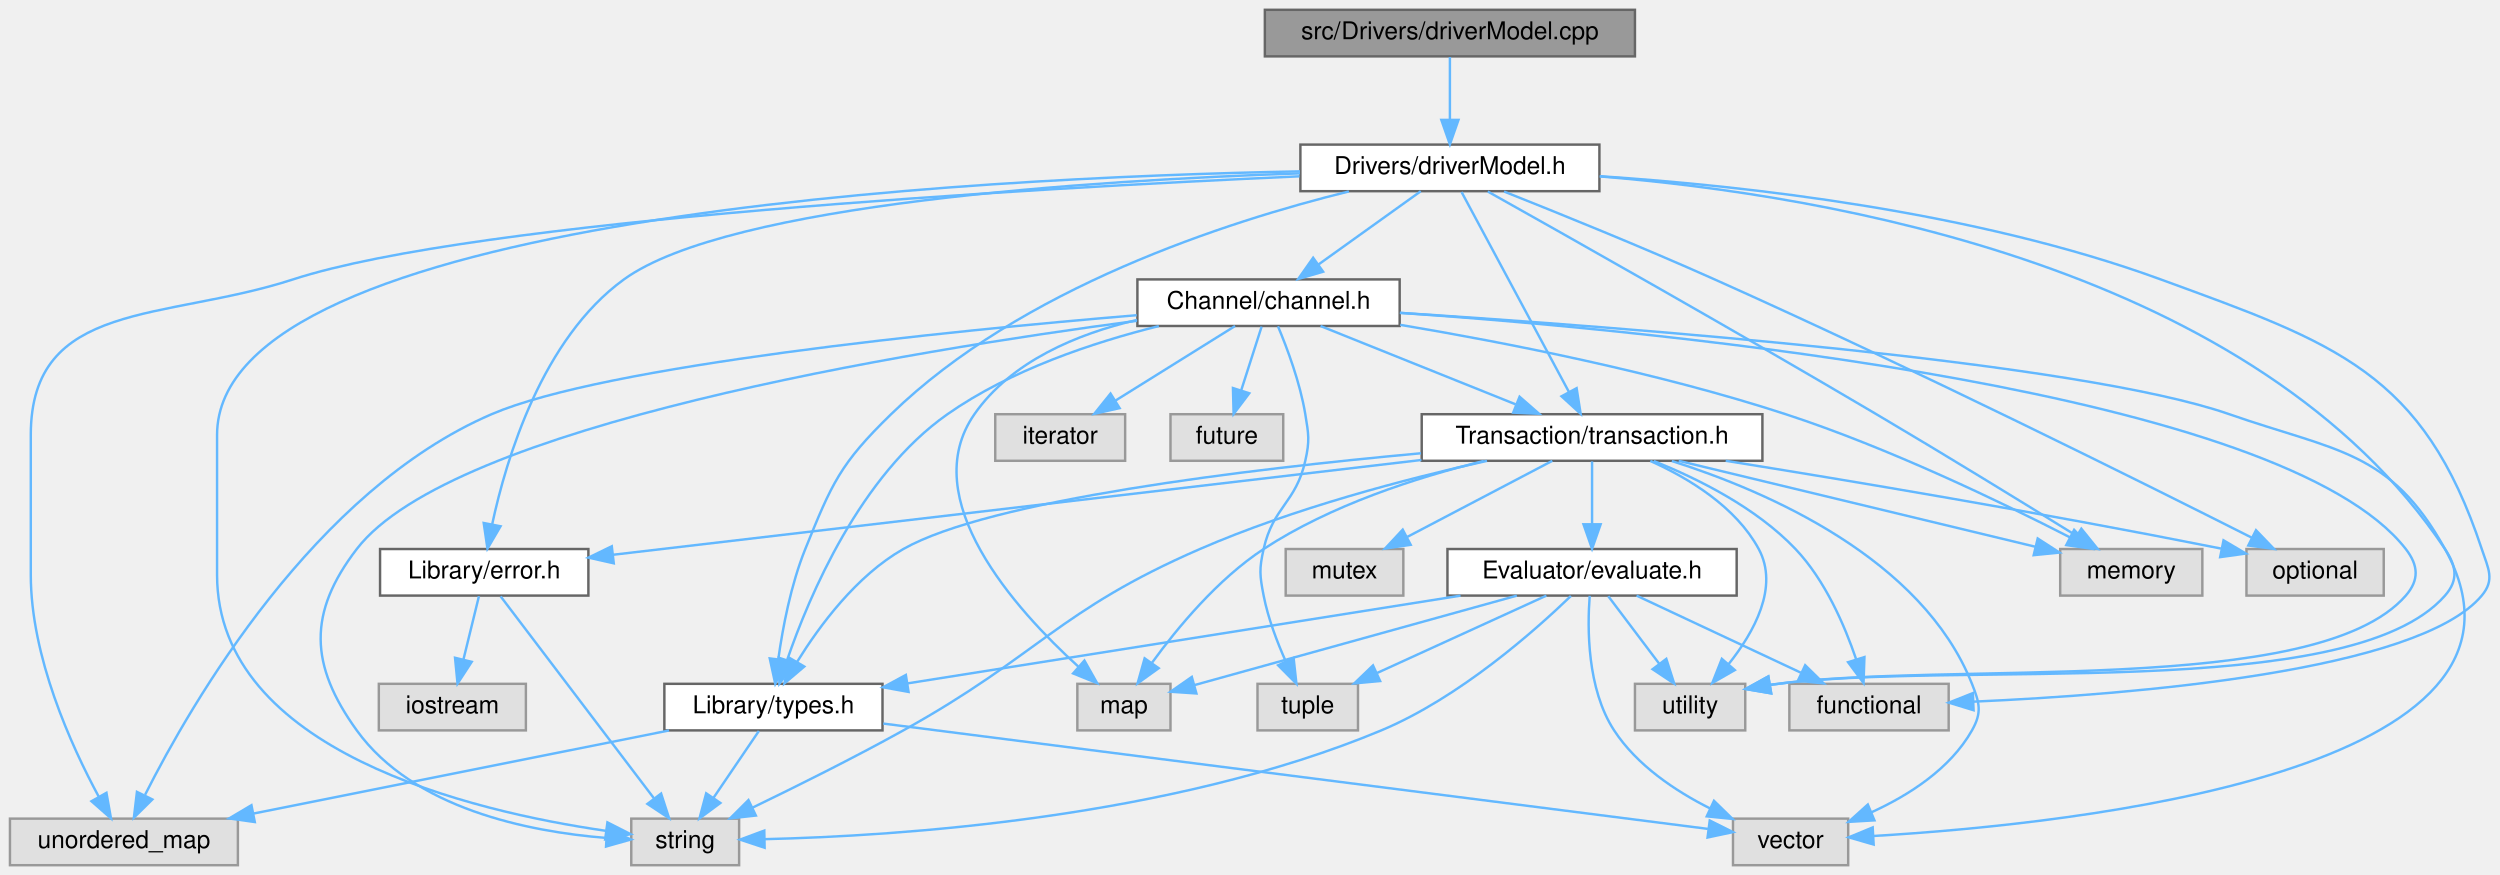
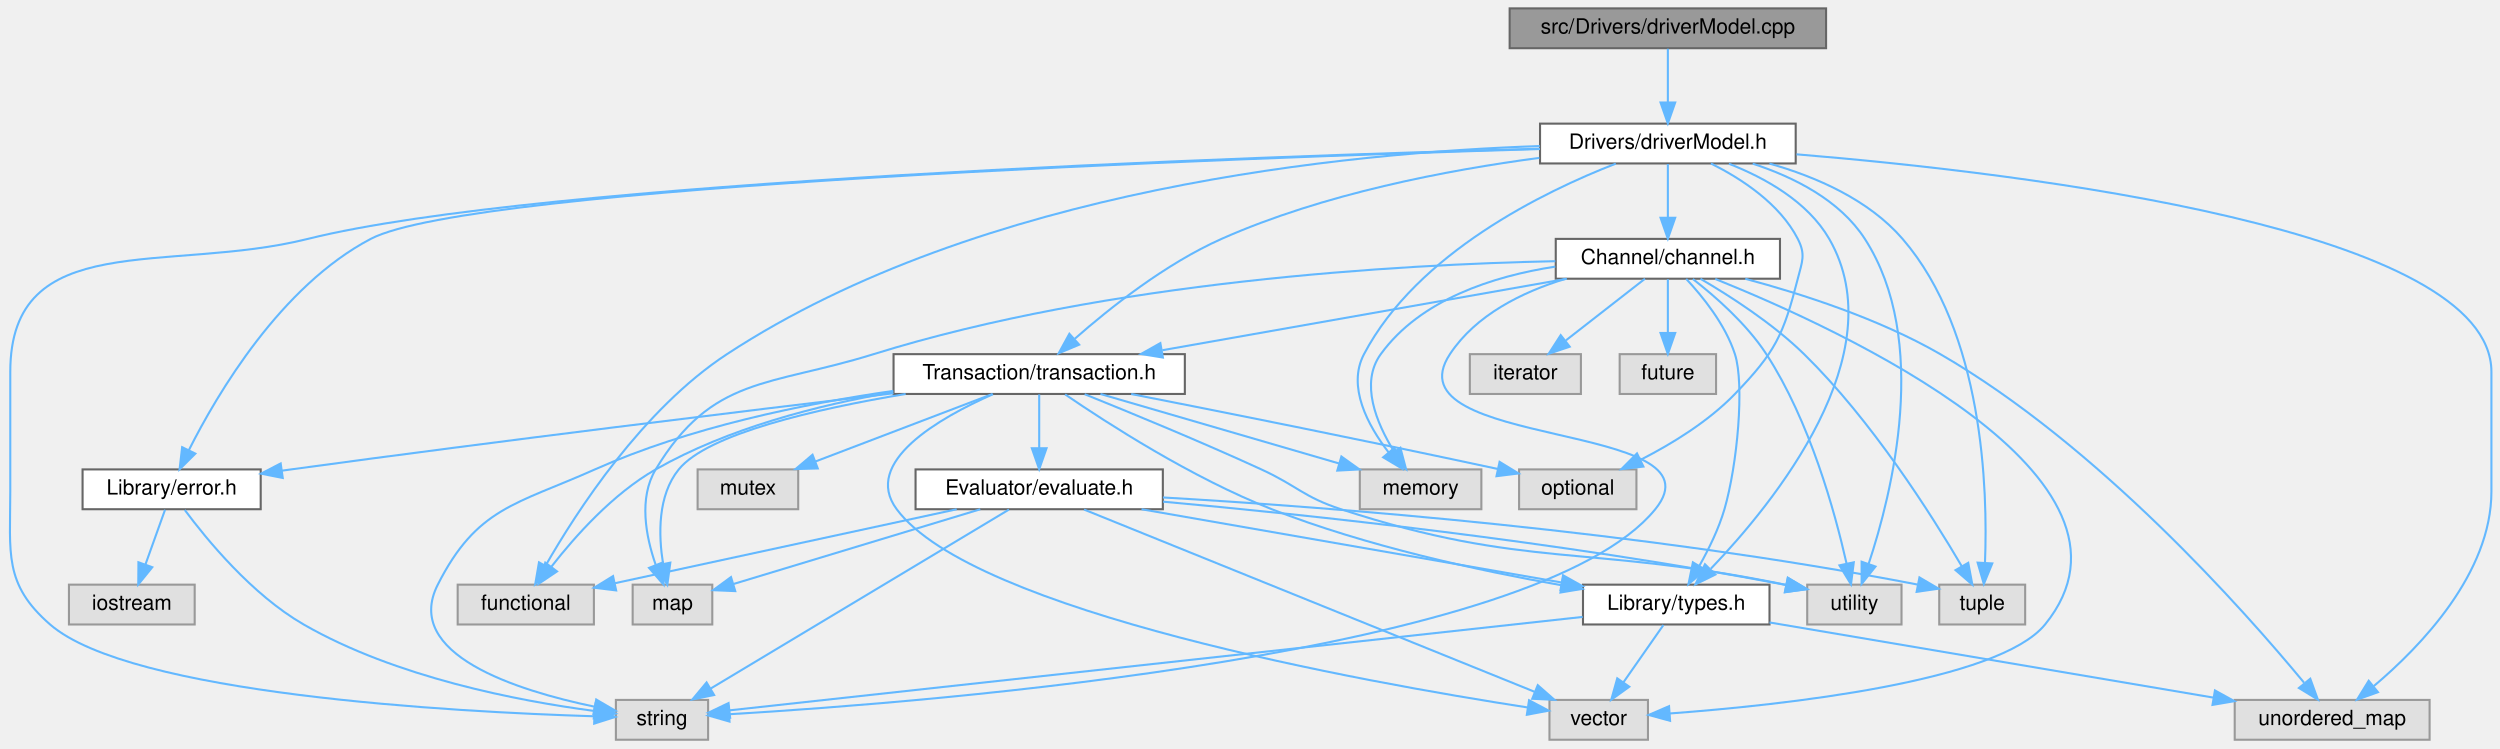
- <svg xmlns="http://www.w3.org/2000/svg" xmlns:xlink="http://www.w3.org/1999/xlink" width="1020pt" height="357pt" viewBox="0.00 0.00 1019.88 357.00">
+ <svg xmlns="http://www.w3.org/2000/svg" xmlns:xlink="http://www.w3.org/1999/xlink" width="1193pt" height="357pt" viewBox="0.00 0.00 1192.81 357.00">
  <g id="graph0" class="graph" transform="scale(1 1) rotate(0) translate(4 353)">
    <g id="Node000001" class="node">
      <g id="a_Node000001">
        <a xlink:title=" ">
-           <polygon fill="#999999" stroke="#666666" points="663,-349 512,-349 512,-330 663,-330 663,-349" />
-           <text text-anchor="middle" x="587.5" y="-337" font-family="Helvetica,sans-Serif" font-size="10.00">src/Drivers/driverModel.cpp</text>
+           <polygon fill="#999999" stroke="#666666" points="867.31,-349 716.31,-349 716.31,-330 867.31,-330 867.31,-349" />
+           <text text-anchor="middle" x="791.81" y="-337" font-family="Helvetica,sans-Serif" font-size="10.00">src/Drivers/driverModel.cpp</text>
        </a>
      </g>
    </g>
    <g id="Node000002" class="node">
      <g id="a_Node000002">
        <a xlink:href="driverModel_8h.html" target="_top" xlink:title=" ">
-           <polygon fill="white" stroke="#666666" points="648.5,-294 526.5,-294 526.5,-275 648.5,-275 648.5,-294" />
-           <text text-anchor="middle" x="587.5" y="-282" font-family="Helvetica,sans-Serif" font-size="10.00">Drivers/driverModel.h</text>
+           <polygon fill="white" stroke="#666666" points="852.81,-294 730.81,-294 730.81,-275 852.81,-275 852.81,-294" />
+           <text text-anchor="middle" x="791.81" y="-282" font-family="Helvetica,sans-Serif" font-size="10.00">Drivers/driverModel.h</text>
        </a>
      </g>
    </g>
    <g id="edge1_Node000001_Node000002" class="edge">
      <g id="a_edge1_Node000001_Node000002">
        <a xlink:title=" ">
-           <path fill="none" stroke="#63b8ff" d="M587.5,-329.75C587.5,-322.8 587.5,-312.85 587.5,-304.13" />
-           <polygon fill="#63b8ff" stroke="#63b8ff" points="591,-304.09 587.5,-294.09 584,-304.09 591,-304.09" />
+           <path fill="none" stroke="#63b8ff" d="M791.81,-329.75C791.81,-322.8 791.81,-312.85 791.81,-304.13" />
+           <polygon fill="#63b8ff" stroke="#63b8ff" points="795.31,-304.09 791.81,-294.09 788.31,-304.09 795.31,-304.09" />
        </a>
      </g>
    </g>
    <g id="Node000003" class="node">
      <g id="a_Node000003">
        <a xlink:title=" ">
-           <polygon fill="#e0e0e0" stroke="#999999" points="894.5,-129 836.5,-129 836.5,-110 894.5,-110 894.5,-129" />
-           <text text-anchor="middle" x="865.5" y="-117" font-family="Helvetica,sans-Serif" font-size="10.00">memory</text>
+           <polygon fill="#e0e0e0" stroke="#999999" points="702.81,-129 644.81,-129 644.81,-110 702.81,-110 702.81,-129" />
+           <text text-anchor="middle" x="673.81" y="-117" font-family="Helvetica,sans-Serif" font-size="10.00">memory</text>
        </a>
      </g>
    </g>
    <g id="edge2_Node000002_Node000003" class="edge">
      <g id="a_edge2_Node000002_Node000003">
        <a xlink:title=" ">
-           <path fill="none" stroke="#63b8ff" d="M602.95,-274.86C633.42,-257.78 703.38,-218.35 761.5,-184 789.9,-167.22 822.28,-147.32 843.27,-134.33" />
-           <polygon fill="#63b8ff" stroke="#63b8ff" points="845.13,-137.29 851.78,-129.05 841.44,-131.35 845.13,-137.29" />
+           <path fill="none" stroke="#63b8ff" d="M766.97,-274.92C732.68,-261.57 672.2,-232.22 646.81,-184 638.66,-168.52 648.59,-150.04 658.63,-137.02" />
+           <polygon fill="#63b8ff" stroke="#63b8ff" points="661.32,-139.26 665.05,-129.34 655.95,-134.77 661.32,-139.26" />
        </a>
      </g>
    </g>
    <g id="Node000004" class="node">
      <g id="a_Node000004">
        <a xlink:title=" ">
-           <polygon fill="#e0e0e0" stroke="#999999" points="968.5,-129 912.5,-129 912.5,-110 968.5,-110 968.5,-129" />
-           <text text-anchor="middle" x="940.5" y="-117" font-family="Helvetica,sans-Serif" font-size="10.00">optional</text>
+           <polygon fill="#e0e0e0" stroke="#999999" points="776.81,-129 720.81,-129 720.81,-110 776.81,-110 776.81,-129" />
+           <text text-anchor="middle" x="748.81" y="-117" font-family="Helvetica,sans-Serif" font-size="10.00">optional</text>
        </a>
      </g>
    </g>
    <g id="edge3_Node000002_Node000004" class="edge">
      <g id="a_edge3_Node000002_Node000004">
        <a xlink:title=" ">
-           <path fill="none" stroke="#63b8ff" d="M609.59,-274.85C631.53,-266.14 666.07,-252.17 695.5,-239 776.46,-202.78 870.43,-155.96 914.79,-133.56" />
-           <polygon fill="#63b8ff" stroke="#63b8ff" points="916.39,-136.68 923.73,-129.04 913.23,-130.43 916.39,-136.68" />
+           <path fill="none" stroke="#63b8ff" d="M812.33,-275C826.83,-267.77 845.16,-255.86 853.81,-239 857.66,-231.49 855.89,-228.18 853.81,-220 846.93,-193.02 843.14,-185.04 823.81,-165 811.13,-151.86 793.76,-141.22 778.92,-133.65" />
+           <polygon fill="#63b8ff" stroke="#63b8ff" points="780.14,-130.35 769.62,-129.12 777.08,-136.64 780.14,-130.35" />
        </a>
      </g>
    </g>
    <g id="Node000005" class="node">
      <g id="a_Node000005">
        <a xlink:title=" ">
-           <polygon fill="#e0e0e0" stroke="#999999" points="297.5,-19 253.5,-19 253.5,0 297.5,0 297.5,-19" />
-           <text text-anchor="middle" x="275.5" y="-7" font-family="Helvetica,sans-Serif" font-size="10.00">string</text>
+           <polygon fill="#e0e0e0" stroke="#999999" points="333.81,-19 289.81,-19 289.81,0 333.81,0 333.81,-19" />
+           <text text-anchor="middle" x="311.81" y="-7" font-family="Helvetica,sans-Serif" font-size="10.00">string</text>
        </a>
      </g>
    </g>
    <g id="edge4_Node000002_Node000005" class="edge">
      <g id="a_edge4_Node000002_Node000005">
        <a xlink:title=" ">
-           <path fill="none" stroke="#63b8ff" d="M526.33,-283.09C392.27,-280.53 84.5,-264.93 84.5,-175.5 84.5,-175.5 84.5,-175.5 84.5,-118.5 84.5,-46.54 188.5,-21.97 243.02,-14.04" />
-           <polygon fill="#63b8ff" stroke="#63b8ff" points="243.77,-17.47 253.22,-12.66 242.84,-10.53 243.77,-17.47" />
+           <path fill="none" stroke="#63b8ff" d="M730.58,-282.04C591.06,-278.27 253.07,-266.51 142.81,-239 75.73,-222.27 0.81,-244.63 0.81,-175.5 0.81,-175.5 0.81,-175.5 0.81,-118.5 0.81,-89.04 -2.42,-74.33 19.81,-55 58.1,-21.71 211.71,-13.29 279.44,-11.19" />
+           <polygon fill="#63b8ff" stroke="#63b8ff" points="279.65,-14.69 289.55,-10.9 279.45,-7.69 279.65,-14.69" />
        </a>
      </g>
    </g>
    <g id="Node000006" class="node">
      <g id="a_Node000006">
        <a xlink:title=" ">
-           <polygon fill="#e0e0e0" stroke="#999999" points="93,-19 0,-19 0,0 93,0 93,-19" />
-           <text text-anchor="middle" x="46.5" y="-7" font-family="Helvetica,sans-Serif" font-size="10.00">unordered_map</text>
+           <polygon fill="#e0e0e0" stroke="#999999" points="962.31,-74 921.31,-74 921.31,-55 962.31,-55 962.31,-74" />
+           <text text-anchor="middle" x="941.81" y="-62" font-family="Helvetica,sans-Serif" font-size="10.00">tuple</text>
        </a>
      </g>
    </g>
    <g id="edge5_Node000002_Node000006" class="edge">
      <g id="a_edge5_Node000002_Node000006">
        <a xlink:title=" ">
-           <path fill="none" stroke="#63b8ff" d="M526.12,-281.06C416.2,-276.13 190.24,-263.34 115.5,-239 62.92,-221.88 8.5,-230.8 8.5,-175.5 8.5,-175.5 8.5,-175.5 8.5,-118.5 8.5,-85.02 24.95,-48.84 36.2,-28.01" />
-           <polygon fill="#63b8ff" stroke="#63b8ff" points="39.37,-29.53 41.22,-19.1 33.26,-26.1 39.37,-29.53" />
+           <path fill="none" stroke="#63b8ff" d="M840.29,-274.94C862.61,-268.6 887.67,-257.69 903.81,-239 942.38,-194.34 944.52,-119.5 943.14,-84.55" />
+           <polygon fill="#63b8ff" stroke="#63b8ff" points="946.62,-84.13 942.59,-74.33 939.63,-84.51 946.62,-84.13" />
        </a>
      </g>
    </g>
    <g id="Node000007" class="node">
      <g id="a_Node000007">
        <a xlink:title=" ">
-           <polygon fill="#e0e0e0" stroke="#999999" points="708,-74 663,-74 663,-55 708,-55 708,-74" />
-           <text text-anchor="middle" x="685.5" y="-62" font-family="Helvetica,sans-Serif" font-size="10.00">utility</text>
+           <polygon fill="#e0e0e0" stroke="#999999" points="1155.31,-19 1062.31,-19 1062.31,0 1155.31,0 1155.31,-19" />
+           <text text-anchor="middle" x="1108.81" y="-7" font-family="Helvetica,sans-Serif" font-size="10.00">unordered_map</text>
        </a>
      </g>
    </g>
    <g id="edge6_Node000002_Node000007" class="edge">
      <g id="a_edge6_Node000002_Node000007">
        <a xlink:title=" ">
-           <path fill="none" stroke="#63b8ff" d="M648.64,-281.01C741.85,-273.49 916.76,-243.94 993.5,-129 998.19,-121.98 999.07,-116.35 993.5,-110 954.52,-65.61 793.59,-84.09 718.19,-73.59" />
-           <polygon fill="#63b8ff" stroke="#63b8ff" points="718.58,-70.1 708.14,-71.9 717.43,-77.01 718.58,-70.1" />
+           <path fill="none" stroke="#63b8ff" d="M853.21,-279.36C963.75,-270.21 1184.81,-243.43 1184.81,-175.5 1184.81,-175.5 1184.81,-175.5 1184.81,-118.5 1184.81,-79.47 1151.19,-44.58 1128.68,-25.6" />
+           <polygon fill="#63b8ff" stroke="#63b8ff" points="1130.66,-22.7 1120.68,-19.12 1126.25,-28.14 1130.66,-22.7" />
        </a>
      </g>
    </g>
    <g id="Node000008" class="node">
      <g id="a_Node000008">
        <a xlink:title=" ">
-           <polygon fill="#e0e0e0" stroke="#999999" points="791,-74 726,-74 726,-55 791,-55 791,-74" />
-           <text text-anchor="middle" x="758.5" y="-62" font-family="Helvetica,sans-Serif" font-size="10.00">functional</text>
+           <polygon fill="#e0e0e0" stroke="#999999" points="903.31,-74 858.31,-74 858.31,-55 903.31,-55 903.31,-74" />
+           <text text-anchor="middle" x="880.81" y="-62" font-family="Helvetica,sans-Serif" font-size="10.00">utility</text>
        </a>
      </g>
    </g>
    <g id="edge7_Node000002_Node000008" class="edge">
      <g id="a_edge7_Node000002_Node000008">
        <a xlink:title=" ">
-           <path fill="none" stroke="#63b8ff" d="M648.66,-281.11C708.57,-277.17 801.67,-266.71 877.5,-239 948.91,-212.9 984.56,-201.16 1008.5,-129 1011.16,-120.99 1013.92,-116.47 1008.5,-110 982.55,-79.03 865.6,-69.59 801.26,-66.73" />
-           <polygon fill="#63b8ff" stroke="#63b8ff" points="801.16,-63.23 791.03,-66.32 800.88,-70.22 801.16,-63.23" />
+           <path fill="none" stroke="#63b8ff" d="M832.29,-274.9C851.95,-268.48 873.86,-257.5 885.81,-239 917.08,-190.57 898.82,-117.64 887.6,-83.87" />
+           <polygon fill="#63b8ff" stroke="#63b8ff" points="890.88,-82.64 884.27,-74.36 884.27,-84.95 890.88,-82.64" />
        </a>
      </g>
    </g>
    <g id="Node000009" class="node">
      <g id="a_Node000009">
-         <a xlink:href="channel_8h.html" target="_top" xlink:title=" ">
-           <polygon fill="white" stroke="#666666" points="567,-239 460,-239 460,-220 567,-220 567,-239" />
-           <text text-anchor="middle" x="513.5" y="-227" font-family="Helvetica,sans-Serif" font-size="10.00">Channel/channel.h</text>
+         <a xlink:title=" ">
+           <polygon fill="#e0e0e0" stroke="#999999" points="279.31,-74 214.31,-74 214.31,-55 279.31,-55 279.31,-74" />
+           <text text-anchor="middle" x="246.81" y="-62" font-family="Helvetica,sans-Serif" font-size="10.00">functional</text>
        </a>
      </g>
    </g>
    <g id="edge8_Node000002_Node000009" class="edge">
      <g id="a_edge8_Node000002_Node000009">
        <a xlink:title=" ">
-           <path fill="none" stroke="#63b8ff" d="M575.61,-274.98C564.35,-266.92 547.21,-254.65 533.79,-245.03" />
-           <polygon fill="#63b8ff" stroke="#63b8ff" points="535.77,-242.15 525.61,-239.17 531.7,-247.84 535.77,-242.15" />
+           <path fill="none" stroke="#63b8ff" d="M730.66,-283.3C639.06,-280.22 464.04,-263.39 342.81,-184 302.54,-157.63 271.06,-108.96 256.18,-82.96" />
+           <polygon fill="#63b8ff" stroke="#63b8ff" points="259.23,-81.24 251.31,-74.19 253.11,-84.64 259.23,-81.24" />
+         </a>
+       </g>
+     </g>
+     <g id="Node000010" class="node">
+       <g id="a_Node000010">
+         <a xlink:href="channel_8h.html" target="_top" xlink:title=" ">
+           <polygon fill="white" stroke="#666666" points="845.31,-239 738.31,-239 738.31,-220 845.31,-220 845.31,-239" />
+           <text text-anchor="middle" x="791.81" y="-227" font-family="Helvetica,sans-Serif" font-size="10.00">Channel/channel.h</text>
+         </a>
+       </g>
+     </g>
+     <g id="edge9_Node000002_Node000010" class="edge">
+       <g id="a_edge9_Node000002_Node000010">
+         <a xlink:title=" ">
+           <path fill="none" stroke="#63b8ff" d="M791.81,-274.75C791.81,-267.8 791.81,-257.85 791.81,-249.13" />
+           <polygon fill="#63b8ff" stroke="#63b8ff" points="795.31,-249.09 791.81,-239.09 788.31,-249.09 795.31,-249.09" />
        </a>
      </g>
    </g>
    <g id="Node000015" class="node">
      <g id="a_Node000015">
        <a xlink:href="types_8h.html" target="_top" xlink:title=" ">
-           <polygon fill="white" stroke="#666666" points="356,-74 267,-74 267,-55 356,-55 356,-74" />
-           <text text-anchor="middle" x="311.5" y="-62" font-family="Helvetica,sans-Serif" font-size="10.00">Library/types.h</text>
-         </a>
-       </g>
-     </g>
-     <g id="edge44_Node000002_Node000015" class="edge">
-       <g id="a_edge44_Node000002_Node000015">
-         <a xlink:title=" ">
-           <path fill="none" stroke="#63b8ff" d="M546.3,-274.9C496.39,-262.59 412.45,-235.49 359.5,-184 338.73,-163.8 335.36,-155.86 324.5,-129 318.63,-114.48 315.3,-96.97 313.48,-84.02" />
-           <polygon fill="#63b8ff" stroke="#63b8ff" points="316.94,-83.5 312.25,-74 310,-84.35 316.94,-83.5" />
+           <polygon fill="white" stroke="#666666" points="840.31,-74 751.31,-74 751.31,-55 840.31,-55 840.31,-74" />
+           <text text-anchor="middle" x="795.81" y="-62" font-family="Helvetica,sans-Serif" font-size="10.00">Library/types.h</text>
+         </a>
+       </g>
+     </g>
+     <g id="edge45_Node000002_Node000015" class="edge">
+       <g id="a_edge45_Node000002_Node000015">
+         <a xlink:title=" ">
+           <path fill="none" stroke="#63b8ff" d="M820.94,-274.87C838.16,-268.1 858.54,-256.79 868.81,-239 900.44,-184.18 842.42,-112.99 812.3,-81.59" />
+           <polygon fill="#63b8ff" stroke="#63b8ff" points="814.49,-78.83 804.98,-74.16 809.51,-83.74 814.49,-78.83" />
        </a>
      </g>
    </g>
    <g id="Node000016" class="node">
      <g id="a_Node000016">
        <a xlink:href="transaction_8h_source.html" target="_top" xlink:title=" ">
-           <polygon fill="white" stroke="#666666" points="715,-184 576,-184 576,-165 715,-165 715,-184" />
-           <text text-anchor="middle" x="645.5" y="-172" font-family="Helvetica,sans-Serif" font-size="10.00">Transaction/transaction.h</text>
-         </a>
-       </g>
-     </g>
-     <g id="edge43_Node000002_Node000016" class="edge">
-       <g id="a_edge43_Node000002_Node000016">
-         <a xlink:title=" ">
-           <path fill="none" stroke="#63b8ff" d="M592.25,-274.66C601.81,-256.85 623.55,-216.37 636.1,-193.01" />
-           <polygon fill="#63b8ff" stroke="#63b8ff" points="639.2,-194.62 640.85,-184.16 633.04,-191.31 639.2,-194.62" />
+           <polygon fill="white" stroke="#666666" points="561.31,-184 422.31,-184 422.31,-165 561.31,-165 561.31,-184" />
+           <text text-anchor="middle" x="491.81" y="-172" font-family="Helvetica,sans-Serif" font-size="10.00">Transaction/transaction.h</text>
+         </a>
+       </g>
+     </g>
+     <g id="edge44_Node000002_Node000016" class="edge">
+       <g id="a_edge44_Node000002_Node000016">
+         <a xlink:title=" ">
+           <path fill="none" stroke="#63b8ff" d="M730.48,-277.66C686.73,-271.86 627.31,-260.56 578.81,-239 552.03,-227.1 525.44,-205.98 508.84,-191.38" />
+           <polygon fill="#63b8ff" stroke="#63b8ff" points="510.89,-188.52 501.12,-184.43 506.21,-193.72 510.89,-188.52" />
        </a>
      </g>
    </g>
    <g id="Node000018" class="node">
      <g id="a_Node000018">
        <a xlink:href="error_8h.html" target="_top" xlink:title=" ">
-           <polygon fill="white" stroke="#666666" points="236,-129 151,-129 151,-110 236,-110 236,-129" />
-           <text text-anchor="middle" x="193.5" y="-117" font-family="Helvetica,sans-Serif" font-size="10.00">Library/error.h</text>
-         </a>
-       </g>
-     </g>
-     <g id="edge45_Node000002_Node000018" class="edge">
-       <g id="a_edge45_Node000002_Node000018">
-         <a xlink:title=" ">
-           <path fill="none" stroke="#63b8ff" d="M526.34,-282.27C441.41,-279.42 293.34,-270.03 250.5,-239 217.17,-214.86 202.52,-165.97 196.76,-139.15" />
-           <polygon fill="#63b8ff" stroke="#63b8ff" points="200.16,-138.28 194.82,-129.14 193.29,-139.62 200.16,-138.28" />
-         </a>
-       </g>
-     </g>
-     <g id="edge10_Node000009_Node000003" class="edge">
-       <g id="a_edge10_Node000009_Node000003">
-         <a xlink:title=" ">
-           <path fill="none" stroke="#63b8ff" d="M567.23,-220.46C610.38,-213.21 672.18,-201.08 724.5,-184 766.51,-170.29 812.78,-147.96 840.48,-133.76" />
-           <polygon fill="#63b8ff" stroke="#63b8ff" points="842.19,-136.82 849.46,-129.11 838.97,-130.6 842.19,-136.82" />
-         </a>
-       </g>
-     </g>
-     <g id="edge11_Node000009_Node000005" class="edge">
-       <g id="a_edge11_Node000009_Node000005">
-         <a xlink:title=" ">
-           <path fill="none" stroke="#63b8ff" d="M459.78,-222.12C366.35,-209.78 180.17,-179.38 141.5,-129 121.47,-102.91 122.25,-81.67 141.5,-55 164.57,-23.03 211.54,-13.67 243.27,-11.12" />
-           <polygon fill="#63b8ff" stroke="#63b8ff" points="243.63,-14.61 253.39,-10.5 243.2,-7.62 243.63,-14.61" />
-         </a>
-       </g>
-     </g>
-     <g id="edge13_Node000009_Node000006" class="edge">
-       <g id="a_edge13_Node000009_Node000006">
-         <a xlink:title=" ">
-           <path fill="none" stroke="#63b8ff" d="M459.71,-224.4C382.04,-217.89 242.7,-203.87 196.5,-184 124.28,-152.94 74.24,-66.59 55.12,-28.71" />
-           <polygon fill="#63b8ff" stroke="#63b8ff" points="58.1,-26.83 50.56,-19.39 51.81,-29.91 58.1,-26.83" />
-         </a>
-       </g>
-     </g>
-     <g id="edge15_Node000009_Node000007" class="edge">
-       <g id="a_edge15_Node000009_Node000007">
-         <a xlink:title=" ">
-           <path fill="none" stroke="#63b8ff" d="M567.29,-225.35C678.51,-217.58 927.57,-193.23 977.5,-129 982.68,-122.33 983.05,-116.37 977.5,-110 940.98,-68.08 789.83,-83.82 718.12,-73.59" />
-           <polygon fill="#63b8ff" stroke="#63b8ff" points="718.59,-70.12 708.15,-71.88 717.41,-77.02 718.59,-70.12" />
-         </a>
-       </g>
-     </g>
-     <g id="Node000010" class="node">
-       <g id="a_Node000010">
-         <a xlink:title=" ">
-           <polygon fill="#e0e0e0" stroke="#999999" points="455,-184 402,-184 402,-165 455,-165 455,-184" />
-           <text text-anchor="middle" x="428.5" y="-172" font-family="Helvetica,sans-Serif" font-size="10.00">iterator</text>
-         </a>
-       </g>
-     </g>
-     <g id="edge9_Node000009_Node000010" class="edge">
-       <g id="a_edge9_Node000009_Node000010">
-         <a xlink:title=" ">
-           <path fill="none" stroke="#63b8ff" d="M499.84,-219.98C486.66,-211.77 466.47,-199.18 450.93,-189.49" />
-           <polygon fill="#63b8ff" stroke="#63b8ff" points="452.74,-186.49 442.41,-184.17 449.04,-192.43 452.74,-186.49" />
+           <polygon fill="white" stroke="#666666" points="120.31,-129 35.31,-129 35.31,-110 120.31,-110 120.31,-129" />
+           <text text-anchor="middle" x="77.81" y="-117" font-family="Helvetica,sans-Serif" font-size="10.00">Library/error.h</text>
+         </a>
+       </g>
+     </g>
+     <g id="edge46_Node000002_Node000018" class="edge">
+       <g id="a_edge46_Node000002_Node000018">
+         <a xlink:title=" ">
+           <path fill="none" stroke="#63b8ff" d="M730.78,-281.88C584.31,-277.59 221.37,-264.49 172.81,-239 129.95,-216.5 99.71,-165.35 86.03,-138.2" />
+           <polygon fill="#63b8ff" stroke="#63b8ff" points="89.12,-136.54 81.61,-129.07 82.82,-139.6 89.12,-136.54" />
+         </a>
+       </g>
+     </g>
+     <g id="edge11_Node000010_Node000003" class="edge">
+       <g id="a_edge11_Node000010_Node000003">
+         <a xlink:title=" ">
+           <path fill="none" stroke="#63b8ff" d="M738.11,-225.78C708.41,-221.19 673.77,-210.1 654.81,-184 644.81,-170.23 652.7,-151.18 661.15,-137.55" />
+           <polygon fill="#63b8ff" stroke="#63b8ff" points="664.16,-139.34 666.88,-129.1 658.37,-135.41 664.16,-139.34" />
+         </a>
+       </g>
+     </g>
+     <g id="edge12_Node000010_Node000005" class="edge">
+       <g id="a_edge12_Node000010_Node000005">
+         <a xlink:title=" ">
+           <path fill="none" stroke="#63b8ff" d="M742.96,-219.95C722.3,-213.65 700.19,-202.77 687.81,-184 657.75,-138.44 820.21,-152.37 785.81,-110 729.62,-40.79 441.29,-17.97 343.95,-12.17" />
+           <polygon fill="#63b8ff" stroke="#63b8ff" points="344.02,-8.67 333.83,-11.59 343.62,-15.66 344.02,-8.67" />
+         </a>
+       </g>
+     </g>
+     <g id="edge13_Node000010_Node000006" class="edge">
+       <g id="a_edge13_Node000010_Node000006">
+         <a xlink:title=" ">
+           <path fill="none" stroke="#63b8ff" d="M807.37,-219.95C821.29,-211.84 841.75,-198.73 856.81,-184 889.1,-152.41 917.67,-107.29 932.02,-82.85" />
+           <polygon fill="#63b8ff" stroke="#63b8ff" points="935.15,-84.42 937.11,-74.01 929.08,-80.93 935.15,-84.42" />
+         </a>
+       </g>
+     </g>
+     <g id="edge14_Node000010_Node000007" class="edge">
+       <g id="a_edge14_Node000010_Node000007">
+         <a xlink:title=" ">
+           <path fill="none" stroke="#63b8ff" d="M828.74,-219.96C855.68,-212.78 892.47,-200.94 921.81,-184 997.14,-140.49 1066.97,-61.59 1095.39,-27.24" />
+           <polygon fill="#63b8ff" stroke="#63b8ff" points="1098.37,-29.11 1101.99,-19.15 1092.95,-24.68 1098.37,-29.11" />
+         </a>
+       </g>
+     </g>
+     <g id="edge16_Node000010_Node000008" class="edge">
+       <g id="a_edge16_Node000010_Node000008">
+         <a xlink:title=" ">
+           <path fill="none" stroke="#63b8ff" d="M803.75,-219.84C814.28,-211.66 829.37,-198.51 838.81,-184 859.56,-152.09 871.53,-108.67 877.05,-84.22" />
+           <polygon fill="#63b8ff" stroke="#63b8ff" points="880.53,-84.67 879.2,-74.16 873.69,-83.21 880.53,-84.67" />
        </a>
      </g>
    </g>
    <g id="Node000011" class="node">
      <g id="a_Node000011">
        <a xlink:title=" ">
-           <polygon fill="#e0e0e0" stroke="#999999" points="550,-74 509,-74 509,-55 550,-55 550,-74" />
-           <text text-anchor="middle" x="529.5" y="-62" font-family="Helvetica,sans-Serif" font-size="10.00">tuple</text>
-         </a>
-       </g>
-     </g>
-     <g id="edge12_Node000009_Node000011" class="edge">
-       <g id="a_edge12_Node000009_Node000011">
-         <a xlink:title=" ">
-           <path fill="none" stroke="#63b8ff" d="M517.36,-219.85C521.06,-211.04 526.39,-196.87 528.5,-184 529.87,-175.67 530.35,-173.24 528.5,-165 524.63,-147.73 515.37,-146.27 511.5,-129 509.65,-120.76 509.89,-118.29 511.5,-110 513.29,-100.8 516.98,-91.09 520.56,-83.1" />
-           <polygon fill="#63b8ff" stroke="#63b8ff" points="523.73,-84.59 524.88,-74.06 517.41,-81.57 523.73,-84.59" />
+           <polygon fill="#e0e0e0" stroke="#999999" points="750.31,-184 697.31,-184 697.31,-165 750.31,-165 750.31,-184" />
+           <text text-anchor="middle" x="723.81" y="-172" font-family="Helvetica,sans-Serif" font-size="10.00">iterator</text>
+         </a>
+       </g>
+     </g>
+     <g id="edge10_Node000010_Node000011" class="edge">
+       <g id="a_edge10_Node000010_Node000011">
+         <a xlink:title=" ">
+           <path fill="none" stroke="#63b8ff" d="M780.88,-219.98C770.73,-212.07 755.39,-200.11 743.16,-190.58" />
+           <polygon fill="#63b8ff" stroke="#63b8ff" points="744.97,-187.56 734.93,-184.17 740.67,-193.08 744.97,-187.56" />
        </a>
      </g>
    </g>
    <g id="Node000012" class="node">
      <g id="a_Node000012">
        <a xlink:title=" ">
-           <polygon fill="#e0e0e0" stroke="#999999" points="473.5,-74 435.5,-74 435.5,-55 473.5,-55 473.5,-74" />
-           <text text-anchor="middle" x="454.5" y="-62" font-family="Helvetica,sans-Serif" font-size="10.00">map</text>
-         </a>
-       </g>
-     </g>
-     <g id="edge14_Node000009_Node000012" class="edge">
-       <g id="a_edge14_Node000009_Node000012">
-         <a xlink:title=" ">
-           <path fill="none" stroke="#63b8ff" d="M459.85,-222.48C435.37,-216.75 408.54,-205.61 393.5,-184 369.53,-149.55 410.14,-104.43 435.86,-81.06" />
-           <polygon fill="#63b8ff" stroke="#63b8ff" points="438.38,-83.5 443.58,-74.27 433.76,-78.24 438.38,-83.5" />
+           <polygon fill="#e0e0e0" stroke="#999999" points="335.81,-74 297.81,-74 297.81,-55 335.81,-55 335.81,-74" />
+           <text text-anchor="middle" x="316.81" y="-62" font-family="Helvetica,sans-Serif" font-size="10.00">map</text>
+         </a>
+       </g>
+     </g>
+     <g id="edge15_Node000010_Node000012" class="edge">
+       <g id="a_edge15_Node000010_Node000012">
+         <a xlink:title=" ">
+           <path fill="none" stroke="#63b8ff" d="M738.11,-228.36C663.48,-226.8 524.93,-218.89 412.81,-184 362.88,-168.46 335.79,-173.79 308.81,-129 300.57,-115.33 304.1,-97.02 308.77,-83.57" />
+           <polygon fill="#63b8ff" stroke="#63b8ff" points="312.13,-84.59 312.57,-74.01 305.63,-82.01 312.13,-84.59" />
        </a>
      </g>
    </g>
    <g id="Node000013" class="node">
      <g id="a_Node000013">
        <a xlink:title=" ">
-           <polygon fill="#e0e0e0" stroke="#999999" points="750,-19 703,-19 703,0 750,0 750,-19" />
-           <text text-anchor="middle" x="726.5" y="-7" font-family="Helvetica,sans-Serif" font-size="10.00">vector</text>
-         </a>
-       </g>
-     </g>
-     <g id="edge16_Node000009_Node000013" class="edge">
-       <g id="a_edge16_Node000009_Node000013">
-         <a xlink:title=" ">
-           <path fill="none" stroke="#63b8ff" d="M567.07,-225.36C659.36,-219.46 844.31,-205.36 905.5,-184 949.05,-168.8 971.14,-169.34 993.5,-129 1043.84,-38.17 842.81,-16.83 760.34,-11.92" />
-           <polygon fill="#63b8ff" stroke="#63b8ff" points="760.39,-8.42 750.21,-11.37 760,-15.41 760.39,-8.42" />
+           <polygon fill="#e0e0e0" stroke="#999999" points="782.31,-19 735.31,-19 735.31,0 782.31,0 782.31,-19" />
+           <text text-anchor="middle" x="758.81" y="-7" font-family="Helvetica,sans-Serif" font-size="10.00">vector</text>
+         </a>
+       </g>
+     </g>
+     <g id="edge17_Node000010_Node000013" class="edge">
+       <g id="a_edge17_Node000010_Node000013">
+         <a xlink:title=" ">
+           <path fill="none" stroke="#63b8ff" d="M814.42,-219.88C874.33,-195.81 1028.74,-125.06 971.81,-55 949.64,-27.72 847.15,-16.59 792.82,-12.54" />
+           <polygon fill="#63b8ff" stroke="#63b8ff" points="792.86,-9.03 782.64,-11.82 792.37,-16.02 792.86,-9.03" />
        </a>
      </g>
    </g>
    <g id="Node000014" class="node">
      <g id="a_Node000014">
        <a xlink:title=" ">
-           <polygon fill="#e0e0e0" stroke="#999999" points="519.5,-184 473.5,-184 473.5,-165 519.5,-165 519.5,-184" />
-           <text text-anchor="middle" x="496.5" y="-172" font-family="Helvetica,sans-Serif" font-size="10.00">future</text>
-         </a>
-       </g>
-     </g>
-     <g id="edge17_Node000009_Node000014" class="edge">
-       <g id="a_edge17_Node000009_Node000014">
-         <a xlink:title=" ">
-           <path fill="none" stroke="#63b8ff" d="M510.69,-219.75C508.44,-212.72 505.2,-202.62 502.38,-193.84" />
-           <polygon fill="#63b8ff" stroke="#63b8ff" points="505.64,-192.54 499.25,-184.09 498.98,-194.68 505.64,-192.54" />
-         </a>
-       </g>
-     </g>
-     <g id="edge18_Node000009_Node000015" class="edge">
-       <g id="a_edge18_Node000009_Node000015">
-         <a xlink:title=" ">
-           <path fill="none" stroke="#63b8ff" d="M468.73,-219.96C441.96,-213.3 408.26,-202.07 382.5,-184 346.95,-159.06 326.17,-110.13 317.05,-83.61" />
-           <polygon fill="#63b8ff" stroke="#63b8ff" points="320.36,-82.47 313.94,-74.05 313.71,-84.64 320.36,-82.47" />
-         </a>
-       </g>
-     </g>
-     <g id="edge22_Node000009_Node000016" class="edge">
-       <g id="a_edge22_Node000009_Node000016">
-         <a xlink:title=" ">
-           <path fill="none" stroke="#63b8ff" d="M534.71,-219.98C556.23,-211.34 589.78,-197.87 614.33,-188.02" />
-           <polygon fill="#63b8ff" stroke="#63b8ff" points="615.93,-191.14 623.91,-184.17 613.32,-184.65 615.93,-191.14" />
-         </a>
-       </g>
-     </g>
-     <g id="edge21_Node000015_Node000005" class="edge">
-       <g id="a_edge21_Node000015_Node000005">
-         <a xlink:title=" ">
-           <path fill="none" stroke="#63b8ff" d="M305.56,-54.75C300.52,-47.34 293.16,-36.5 286.99,-27.41" />
-           <polygon fill="#63b8ff" stroke="#63b8ff" points="289.85,-25.39 281.33,-19.09 284.06,-29.33 289.85,-25.39" />
-         </a>
-       </g>
-     </g>
-     <g id="edge20_Node000015_Node000006" class="edge">
-       <g id="a_edge20_Node000015_Node000006">
-         <a xlink:title=" ">
-           <path fill="none" stroke="#63b8ff" d="M268.92,-54.98C222.8,-45.76 149.14,-31.03 99.34,-21.07" />
-           <polygon fill="#63b8ff" stroke="#63b8ff" points="99.9,-17.61 89.41,-19.08 98.53,-24.48 99.9,-17.61" />
-         </a>
-       </g>
-     </g>
-     <g id="edge19_Node000015_Node000013" class="edge">
-       <g id="a_edge19_Node000015_Node000013">
-         <a xlink:title=" ">
-           <path fill="none" stroke="#63b8ff" d="M356.31,-57.78C440.01,-47.09 618.36,-24.31 692.78,-14.81" />
-           <polygon fill="#63b8ff" stroke="#63b8ff" points="693.51,-18.24 702.99,-13.5 692.62,-11.3 693.51,-18.24" />
-         </a>
-       </g>
-     </g>
-     <g id="edge26_Node000016_Node000003" class="edge">
-       <g id="a_edge26_Node000016_Node000003">
-         <a xlink:title=" ">
-           <path fill="none" stroke="#63b8ff" d="M680.85,-164.98C720.6,-155.41 784.97,-139.9 826.26,-129.95" />
-           <polygon fill="#63b8ff" stroke="#63b8ff" points="827.32,-133.3 836.22,-127.55 825.68,-126.49 827.32,-133.3" />
-         </a>
-       </g>
-     </g>
-     <g id="edge29_Node000016_Node000004" class="edge">
-       <g id="a_edge29_Node000016_Node000004">
-         <a xlink:title=" ">
-           <path fill="none" stroke="#63b8ff" d="M700.02,-164.99C750.1,-156.97 826.61,-144.21 902.09,-129.19" />
-           <polygon fill="#63b8ff" stroke="#63b8ff" points="903.14,-132.56 912.25,-127.16 901.76,-125.69 903.14,-132.56" />
-         </a>
-       </g>
-     </g>
-     <g id="edge23_Node000016_Node000005" class="edge">
-       <g id="a_edge23_Node000016_Node000005">
-         <a xlink:title=" ">
-           <path fill="none" stroke="#63b8ff" d="M602.63,-164.98C569.76,-157.65 523.71,-145.61 485.5,-129 427.69,-103.87 419.63,-85.57 364.5,-55 344.23,-43.76 320.76,-32.08 303.02,-23.51" />
-           <polygon fill="#63b8ff" stroke="#63b8ff" points="304.33,-20.26 293.8,-19.09 301.31,-26.57 304.33,-20.26" />
-         </a>
-       </g>
-     </g>
-     <g id="edge24_Node000016_Node000007" class="edge">
-       <g id="a_edge24_Node000016_Node000007">
-         <a xlink:title=" ">
-           <path fill="none" stroke="#63b8ff" d="M669.28,-164.92C684.93,-157.89 704.17,-146.25 713.5,-129 721.87,-113.52 711.58,-95.04 701.2,-82.02" />
-           <polygon fill="#63b8ff" stroke="#63b8ff" points="703.74,-79.61 694.55,-74.34 698.45,-84.19 703.74,-79.61" />
-         </a>
-       </g>
-     </g>
-     <g id="edge30_Node000016_Node000008" class="edge">
-       <g id="a_edge30_Node000016_Node000008">
-         <a xlink:title=" ">
-           <path fill="none" stroke="#63b8ff" d="M670.7,-164.9C688.72,-157.68 712.51,-145.83 728.5,-129 740.56,-116.31 748.53,-97.87 753.21,-84.13" />
-           <polygon fill="#63b8ff" stroke="#63b8ff" points="756.63,-84.91 756.26,-74.32 749.95,-82.83 756.63,-84.91" />
-         </a>
-       </g>
-     </g>
-     <g id="edge28_Node000016_Node000012" class="edge">
-       <g id="a_edge28_Node000016_Node000012">
-         <a xlink:title=" ">
-           <path fill="none" stroke="#63b8ff" d="M601.31,-164.93C573.87,-158.18 538.77,-146.87 511.5,-129 492.8,-116.75 476.33,-96.87 465.97,-82.62" />
-           <polygon fill="#63b8ff" stroke="#63b8ff" points="468.68,-80.38 460.08,-74.2 462.95,-84.4 468.68,-80.38" />
-         </a>
-       </g>
-     </g>
-     <g id="edge25_Node000016_Node000013" class="edge">
-       <g id="a_edge25_Node000016_Node000013">
-         <a xlink:title=" ">
-           <path fill="none" stroke="#63b8ff" d="M678.05,-164.9C717.19,-152.45 780.17,-125.1 800.5,-74 803.62,-66.15 804.66,-62.35 800.5,-55 791.64,-39.33 774.81,-28.57 759.44,-21.56" />
-           <polygon fill="#63b8ff" stroke="#63b8ff" points="760.71,-18.3 750.14,-17.67 758.01,-24.76 760.71,-18.3" />
-         </a>
-       </g>
-     </g>
-     <g id="edge31_Node000016_Node000015" class="edge">
-       <g id="a_edge31_Node000016_Node000015">
-         <a xlink:title=" ">
-           <path fill="none" stroke="#63b8ff" d="M575.71,-168.07C504.5,-161.55 399.62,-148.93 364.5,-129 345.44,-118.19 330.28,-97.71 321.13,-82.92" />
-           <polygon fill="#63b8ff" stroke="#63b8ff" points="324.09,-81.05 316.01,-74.19 318.05,-84.59 324.09,-81.05" />
+           <polygon fill="#e0e0e0" stroke="#999999" points="814.81,-184 768.81,-184 768.81,-165 814.81,-165 814.81,-184" />
+           <text text-anchor="middle" x="791.81" y="-172" font-family="Helvetica,sans-Serif" font-size="10.00">future</text>
+         </a>
+       </g>
+     </g>
+     <g id="edge18_Node000010_Node000014" class="edge">
+       <g id="a_edge18_Node000010_Node000014">
+         <a xlink:title=" ">
+           <path fill="none" stroke="#63b8ff" d="M791.81,-219.75C791.81,-212.8 791.81,-202.85 791.81,-194.13" />
+           <polygon fill="#63b8ff" stroke="#63b8ff" points="795.31,-194.09 791.81,-184.09 788.31,-194.09 795.31,-194.09" />
+         </a>
+       </g>
+     </g>
+     <g id="edge19_Node000010_Node000015" class="edge">
+       <g id="a_edge19_Node000010_Node000015">
+         <a xlink:title=" ">
+           <path fill="none" stroke="#63b8ff" d="M800.56,-219.9C808.37,-211.56 819.26,-198.13 823.81,-184 828.48,-169.5 824.96,-131.09 818.81,-110 816.07,-100.62 811.31,-90.91 806.82,-82.95" />
+           <polygon fill="#63b8ff" stroke="#63b8ff" points="809.77,-81.07 801.65,-74.27 803.76,-84.65 809.77,-81.07" />
+         </a>
+       </g>
+     </g>
+     <g id="edge23_Node000010_Node000016" class="edge">
+       <g id="a_edge23_Node000010_Node000016">
+         <a xlink:title=" ">
+           <path fill="none" stroke="#63b8ff" d="M743.61,-219.98C691.06,-210.7 606.96,-195.84 550.58,-185.88" />
+           <polygon fill="#63b8ff" stroke="#63b8ff" points="550.84,-182.38 540.39,-184.08 549.62,-189.27 550.84,-182.38" />
+         </a>
+       </g>
+     </g>
+     <g id="edge22_Node000015_Node000005" class="edge">
+       <g id="a_edge22_Node000015_Node000005">
+         <a xlink:title=" ">
+           <path fill="none" stroke="#63b8ff" d="M751.14,-58.61C654.53,-48.03 428.08,-23.23 343.99,-14.02" />
+           <polygon fill="#63b8ff" stroke="#63b8ff" points="344.32,-10.54 334,-12.93 343.56,-17.5 344.32,-10.54" />
+         </a>
+       </g>
+     </g>
+     <g id="edge21_Node000015_Node000007" class="edge">
+       <g id="a_edge21_Node000015_Node000007">
+         <a xlink:title=" ">
+           <path fill="none" stroke="#63b8ff" d="M840.32,-55.96C895.92,-46.55 991.13,-30.43 1051.95,-20.13" />
+           <polygon fill="#63b8ff" stroke="#63b8ff" points="1052.88,-23.52 1062.15,-18.4 1051.71,-16.62 1052.88,-23.52" />
+         </a>
+       </g>
+     </g>
+     <g id="edge20_Node000015_Node000013" class="edge">
+       <g id="a_edge20_Node000015_Node000013">
+         <a xlink:title=" ">
+           <path fill="none" stroke="#63b8ff" d="M789.7,-54.75C784.53,-47.34 776.96,-36.5 770.61,-27.41" />
+           <polygon fill="#63b8ff" stroke="#63b8ff" points="773.4,-25.29 764.8,-19.09 767.66,-29.29 773.4,-25.29" />
+         </a>
+       </g>
+     </g>
+     <g id="edge27_Node000016_Node000003" class="edge">
+       <g id="a_edge27_Node000016_Node000003">
+         <a xlink:title=" ">
+           <path fill="none" stroke="#63b8ff" d="M521.05,-164.98C551.96,-155.98 600.87,-141.74 635,-131.8" />
+           <polygon fill="#63b8ff" stroke="#63b8ff" points="636.02,-135.15 644.64,-128.99 634.06,-128.43 636.02,-135.15" />
+         </a>
+       </g>
+     </g>
+     <g id="edge30_Node000016_Node000004" class="edge">
+       <g id="a_edge30_Node000016_Node000004">
+         <a xlink:title=" ">
+           <path fill="none" stroke="#63b8ff" d="M535.71,-164.97C578.08,-156.66 644.29,-143.47 710.74,-129.19" />
+           <polygon fill="#63b8ff" stroke="#63b8ff" points="711.51,-132.6 720.54,-127.07 710.03,-125.76 711.51,-132.6" />
+         </a>
+       </g>
+     </g>
+     <g id="edge24_Node000016_Node000005" class="edge">
+       <g id="a_edge24_Node000016_Node000005">
+         <a xlink:title=" ">
+           <path fill="none" stroke="#63b8ff" d="M422.2,-166.47C379.67,-160.35 324.97,-149.16 279.81,-129 242.06,-112.15 223.49,-110.87 204.81,-74 187.98,-40.8 242.28,-23.53 279.58,-15.78" />
+           <polygon fill="#63b8ff" stroke="#63b8ff" points="280.42,-19.18 289.58,-13.84 279.09,-12.31 280.42,-19.18" />
+         </a>
+       </g>
+     </g>
+     <g id="edge25_Node000016_Node000008" class="edge">
+       <g id="a_edge25_Node000016_Node000008">
+         <a xlink:title=" ">
+           <path fill="none" stroke="#63b8ff" d="M513.51,-164.88C535.06,-156.2 568.97,-142.25 597.81,-129 614.97,-121.12 617.86,-115.86 635.81,-110 724.05,-81.19 753.06,-93.45 848.11,-73.92" />
+           <polygon fill="#63b8ff" stroke="#63b8ff" points="849.09,-77.29 858.14,-71.8 847.64,-70.45 849.09,-77.29" />
+         </a>
+       </g>
+     </g>
+     <g id="edge31_Node000016_Node000009" class="edge">
+       <g id="a_edge31_Node000016_Node000009">
+         <a xlink:title=" ">
+           <path fill="none" stroke="#63b8ff" d="M421.93,-165.84C386.3,-159.69 343.32,-148.67 308.81,-129 288.41,-117.38 270.33,-97.09 259.03,-82.58" />
+           <polygon fill="#63b8ff" stroke="#63b8ff" points="261.71,-80.32 252.92,-74.41 256.11,-84.51 261.71,-80.32" />
+         </a>
+       </g>
+     </g>
+     <g id="edge29_Node000016_Node000012" class="edge">
+       <g id="a_edge29_Node000016_Node000012">
+         <a xlink:title=" ">
+           <path fill="none" stroke="#63b8ff" d="M428.08,-165C385.03,-157.83 333.62,-146 319.81,-129 309.7,-116.56 310.09,-97.81 312.33,-83.9" />
+           <polygon fill="#63b8ff" stroke="#63b8ff" points="315.78,-84.5 314.35,-74 308.92,-83.1 315.78,-84.5" />
+         </a>
+       </g>
+     </g>
+     <g id="edge26_Node000016_Node000013" class="edge">
+       <g id="a_edge26_Node000016_Node000013">
+         <a xlink:title=" ">
+           <path fill="none" stroke="#63b8ff" d="M469.75,-164.88C444.06,-153.55 407.15,-132.44 423.81,-110 460.25,-60.92 646.91,-27.45 724.7,-15.43" />
+           <polygon fill="#63b8ff" stroke="#63b8ff" points="725.57,-18.84 734.93,-13.88 724.52,-11.92 725.57,-18.84" />
+         </a>
+       </g>
+     </g>
+     <g id="edge32_Node000016_Node000015" class="edge">
+       <g id="a_edge32_Node000016_Node000015">
+         <a xlink:title=" ">
+           <path fill="none" stroke="#63b8ff" d="M504.18,-164.79C524.07,-151.18 564.77,-124.89 602.81,-110 647.88,-92.36 701.73,-80.66 741.08,-73.71" />
+           <polygon fill="#63b8ff" stroke="#63b8ff" points="741.75,-77.15 751.01,-72 740.56,-70.25 741.75,-77.15" />
        </a>
      </g>
    </g>
    <g id="Node000017" class="node">
      <g id="a_Node000017">
        <a xlink:title=" ">
-           <polygon fill="#e0e0e0" stroke="#999999" points="568.5,-129 520.5,-129 520.5,-110 568.5,-110 568.5,-129" />
-           <text text-anchor="middle" x="544.5" y="-117" font-family="Helvetica,sans-Serif" font-size="10.00">mutex</text>
-         </a>
-       </g>
-     </g>
-     <g id="edge27_Node000016_Node000017" class="edge">
-       <g id="a_edge27_Node000016_Node000017">
-         <a xlink:title=" ">
-           <path fill="none" stroke="#63b8ff" d="M629.27,-164.98C613.32,-156.61 588.72,-143.7 570.12,-133.95" />
-           <polygon fill="#63b8ff" stroke="#63b8ff" points="571.5,-130.72 561.02,-129.17 568.25,-136.92 571.5,-130.72" />
-         </a>
-       </g>
-     </g>
-     <g id="edge32_Node000016_Node000018" class="edge">
-       <g id="a_edge32_Node000016_Node000018">
-         <a xlink:title=" ">
-           <path fill="none" stroke="#63b8ff" d="M575.87,-165.33C484.91,-154.67 327.68,-136.23 246.07,-126.66" />
-           <polygon fill="#63b8ff" stroke="#63b8ff" points="246.36,-123.17 236.02,-125.49 245.55,-130.13 246.36,-123.17" />
+           <polygon fill="#e0e0e0" stroke="#999999" points="376.81,-129 328.81,-129 328.81,-110 376.81,-110 376.81,-129" />
+           <text text-anchor="middle" x="352.81" y="-117" font-family="Helvetica,sans-Serif" font-size="10.00">mutex</text>
+         </a>
+       </g>
+     </g>
+     <g id="edge28_Node000016_Node000017" class="edge">
+       <g id="a_edge28_Node000016_Node000017">
+         <a xlink:title=" ">
+           <path fill="none" stroke="#63b8ff" d="M469.48,-164.98C446.61,-156.27 410.85,-142.63 384.95,-132.75" />
+           <polygon fill="#63b8ff" stroke="#63b8ff" points="386.14,-129.46 375.55,-129.17 383.64,-136 386.14,-129.46" />
+         </a>
+       </g>
+     </g>
+     <g id="edge33_Node000016_Node000018" class="edge">
+       <g id="a_edge33_Node000016_Node000018">
+         <a xlink:title=" ">
+           <path fill="none" stroke="#63b8ff" d="M422.3,-165.34C350.31,-156.76 234.59,-142.66 134.81,-129 133.35,-128.8 131.88,-128.6 130.39,-128.39" />
+           <polygon fill="#63b8ff" stroke="#63b8ff" points="130.83,-124.92 120.43,-126.97 129.84,-131.85 130.83,-124.92" />
        </a>
      </g>
    </g>
    <g id="Node000020" class="node">
      <g id="a_Node000020">
        <a xlink:href="evaluate_8h.html" target="_top" xlink:title=" ">
-           <polygon fill="white" stroke="#666666" points="704.5,-129 586.5,-129 586.5,-110 704.5,-110 704.5,-129" />
-           <text text-anchor="middle" x="645.5" y="-117" font-family="Helvetica,sans-Serif" font-size="10.00">Evaluator/evaluate.h</text>
-         </a>
-       </g>
-     </g>
-     <g id="edge35_Node000016_Node000020" class="edge">
-       <g id="a_edge35_Node000016_Node000020">
-         <a xlink:title=" ">
-           <path fill="none" stroke="#63b8ff" d="M645.5,-164.75C645.5,-157.8 645.5,-147.85 645.5,-139.13" />
-           <polygon fill="#63b8ff" stroke="#63b8ff" points="649,-139.09 645.5,-129.09 642,-139.09 649,-139.09" />
-         </a>
-       </g>
-     </g>
-     <g id="edge33_Node000018_Node000005" class="edge">
-       <g id="a_edge33_Node000018_Node000005">
-         <a xlink:title=" ">
-           <path fill="none" stroke="#63b8ff" d="M200.21,-109.66C213.85,-91.69 245.02,-50.64 262.68,-27.38" />
-           <polygon fill="#63b8ff" stroke="#63b8ff" points="265.67,-29.24 268.93,-19.16 260.09,-25.01 265.67,-29.24" />
+           <polygon fill="white" stroke="#666666" points="550.81,-129 432.81,-129 432.81,-110 550.81,-110 550.81,-129" />
+           <text text-anchor="middle" x="491.81" y="-117" font-family="Helvetica,sans-Serif" font-size="10.00">Evaluator/evaluate.h</text>
+         </a>
+       </g>
+     </g>
+     <g id="edge36_Node000016_Node000020" class="edge">
+       <g id="a_edge36_Node000016_Node000020">
+         <a xlink:title=" ">
+           <path fill="none" stroke="#63b8ff" d="M491.81,-164.75C491.81,-157.8 491.81,-147.85 491.81,-139.13" />
+           <polygon fill="#63b8ff" stroke="#63b8ff" points="495.31,-139.09 491.81,-129.09 488.31,-139.09 495.31,-139.09" />
+         </a>
+       </g>
+     </g>
+     <g id="edge34_Node000018_Node000005" class="edge">
+       <g id="a_edge34_Node000018_Node000005">
+         <a xlink:title=" ">
+           <path fill="none" stroke="#63b8ff" d="M84.08,-109.64C94.33,-95.82 116.04,-69.25 140.81,-55 184.79,-29.7 243.31,-18.52 279.23,-13.77" />
+           <polygon fill="#63b8ff" stroke="#63b8ff" points="280.12,-17.19 289.62,-12.5 279.26,-10.24 280.12,-17.19" />
        </a>
      </g>
    </g>
    <g id="Node000019" class="node">
      <g id="a_Node000019">
        <a xlink:title=" ">
-           <polygon fill="#e0e0e0" stroke="#999999" points="210.5,-74 150.5,-74 150.5,-55 210.5,-55 210.5,-74" />
-           <text text-anchor="middle" x="180.5" y="-62" font-family="Helvetica,sans-Serif" font-size="10.00">iostream</text>
-         </a>
-       </g>
-     </g>
-     <g id="edge34_Node000018_Node000019" class="edge">
-       <g id="a_edge34_Node000018_Node000019">
-         <a xlink:title=" ">
-           <path fill="none" stroke="#63b8ff" d="M191.35,-109.75C189.63,-102.72 187.15,-92.62 185,-83.84" />
-           <polygon fill="#63b8ff" stroke="#63b8ff" points="188.39,-82.97 182.61,-74.09 181.59,-84.63 188.39,-82.97" />
-         </a>
-       </g>
-     </g>
-     <g id="edge38_Node000020_Node000005" class="edge">
-       <g id="a_edge38_Node000020_Node000005">
-         <a xlink:title=" ">
-           <path fill="none" stroke="#63b8ff" d="M636.87,-109.84C622.32,-95.8 591.35,-68.31 559.5,-55 473.59,-19.11 362.06,-11.9 307.89,-10.62" />
-           <polygon fill="#63b8ff" stroke="#63b8ff" points="307.9,-7.12 297.84,-10.44 307.77,-14.12 307.9,-7.12" />
-         </a>
-       </g>
-     </g>
-     <g id="edge36_Node000020_Node000007" class="edge">
-       <g id="a_edge36_Node000020_Node000007">
-         <a xlink:title=" ">
-           <path fill="none" stroke="#63b8ff" d="M652.11,-109.75C657.76,-102.26 666.04,-91.28 672.95,-82.13" />
-           <polygon fill="#63b8ff" stroke="#63b8ff" points="675.79,-84.18 679.02,-74.09 670.2,-79.96 675.79,-84.18" />
-         </a>
-       </g>
-     </g>
-     <g id="edge39_Node000020_Node000008" class="edge">
-       <g id="a_edge39_Node000020_Node000008">
-         <a xlink:title=" ">
-           <path fill="none" stroke="#63b8ff" d="M663.66,-109.98C681.75,-101.5 709.78,-88.35 730.69,-78.54" />
-           <polygon fill="#63b8ff" stroke="#63b8ff" points="732.45,-81.59 740.01,-74.17 729.47,-75.25 732.45,-81.59" />
-         </a>
-       </g>
-     </g>
-     <g id="edge40_Node000020_Node000011" class="edge">
-       <g id="a_edge40_Node000020_Node000011">
-         <a xlink:title=" ">
-           <path fill="none" stroke="#63b8ff" d="M626.86,-109.98C608.2,-101.46 579.25,-88.23 557.76,-78.41" />
-           <polygon fill="#63b8ff" stroke="#63b8ff" points="559.03,-75.14 548.48,-74.17 556.12,-81.51 559.03,-75.14" />
-         </a>
-       </g>
-     </g>
-     <g id="edge41_Node000020_Node000012" class="edge">
-       <g id="a_edge41_Node000020_Node000012">
-         <a xlink:title=" ">
-           <path fill="none" stroke="#63b8ff" d="M614.81,-109.98C578.53,-99.92 518.63,-83.29 483.22,-73.47" />
-           <polygon fill="#63b8ff" stroke="#63b8ff" points="484.08,-70.07 473.5,-70.77 482.2,-76.82 484.08,-70.07" />
-         </a>
-       </g>
-     </g>
-     <g id="edge37_Node000020_Node000013" class="edge">
-       <g id="a_edge37_Node000020_Node000013">
-         <a xlink:title=" ">
-           <path fill="none" stroke="#63b8ff" d="M644.54,-109.9C643.54,-96.9 643.41,-71.96 654.5,-55 663.8,-40.77 679.39,-30.32 693.7,-23.13" />
-           <polygon fill="#63b8ff" stroke="#63b8ff" points="695.24,-26.27 702.83,-18.87 692.29,-19.93 695.24,-26.27" />
-         </a>
-       </g>
-     </g>
-     <g id="edge42_Node000020_Node000015" class="edge">
-       <g id="a_edge42_Node000020_Node000015">
-         <a xlink:title=" ">
-           <path fill="none" stroke="#63b8ff" d="M591.84,-109.98C529.91,-100.16 428.63,-84.09 366.25,-74.19" />
-           <polygon fill="#63b8ff" stroke="#63b8ff" points="366.63,-70.7 356.2,-72.59 365.53,-77.62 366.63,-70.7" />
+           <polygon fill="#e0e0e0" stroke="#999999" points="88.81,-74 28.81,-74 28.81,-55 88.81,-55 88.81,-74" />
+           <text text-anchor="middle" x="58.81" y="-62" font-family="Helvetica,sans-Serif" font-size="10.00">iostream</text>
+         </a>
+       </g>
+     </g>
+     <g id="edge35_Node000018_Node000019" class="edge">
+       <g id="a_edge35_Node000018_Node000019">
+         <a xlink:title=" ">
+           <path fill="none" stroke="#63b8ff" d="M74.67,-109.75C72.12,-102.65 68.45,-92.4 65.28,-83.56" />
+           <polygon fill="#63b8ff" stroke="#63b8ff" points="68.56,-82.32 61.89,-74.09 61.97,-84.68 68.56,-82.32" />
+         </a>
+       </g>
+     </g>
+     <g id="edge39_Node000020_Node000005" class="edge">
+       <g id="a_edge39_Node000020_Node000005">
+         <a xlink:title=" ">
+           <path fill="none" stroke="#63b8ff" d="M477.38,-109.84C446.31,-91.2 372.83,-47.11 335.08,-24.46" />
+           <polygon fill="#63b8ff" stroke="#63b8ff" points="336.68,-21.34 326.3,-19.2 333.08,-27.34 336.68,-21.34" />
+         </a>
+       </g>
+     </g>
+     <g id="edge41_Node000020_Node000006" class="edge">
+       <g id="a_edge41_Node000020_Node000006">
+         <a xlink:title=" ">
+           <path fill="none" stroke="#63b8ff" d="M550.88,-115.61C630.79,-110.96 777.79,-99.8 911.03,-74.04" />
+           <polygon fill="#63b8ff" stroke="#63b8ff" points="911.87,-77.45 921.01,-72.08 910.52,-70.58 911.87,-77.45" />
+         </a>
+       </g>
+     </g>
+     <g id="edge37_Node000020_Node000008" class="edge">
+       <g id="a_edge37_Node000020_Node000008">
+         <a xlink:title=" ">
+           <path fill="none" stroke="#63b8ff" d="M550.94,-113.6C619.99,-107.34 737.73,-94.94 848.19,-73.85" />
+           <polygon fill="#63b8ff" stroke="#63b8ff" points="849.02,-77.26 858.17,-71.92 847.69,-70.38 849.02,-77.26" />
+         </a>
+       </g>
+     </g>
+     <g id="edge40_Node000020_Node000009" class="edge">
+       <g id="a_edge40_Node000020_Node000009">
+         <a xlink:title=" ">
+           <path fill="none" stroke="#63b8ff" d="M452.44,-109.98C407.8,-100.33 335.27,-84.64 289.35,-74.7" />
+           <polygon fill="#63b8ff" stroke="#63b8ff" points="289.93,-71.25 279.41,-72.55 288.45,-78.09 289.93,-71.25" />
+         </a>
+       </g>
+     </g>
+     <g id="edge42_Node000020_Node000012" class="edge">
+       <g id="a_edge42_Node000020_Node000012">
+         <a xlink:title=" ">
+           <path fill="none" stroke="#63b8ff" d="M463.69,-109.98C431.43,-100.22 378.79,-84.27 346.06,-74.36" />
+           <polygon fill="#63b8ff" stroke="#63b8ff" points="346.77,-70.92 336.19,-71.37 344.74,-77.62 346.77,-70.92" />
+         </a>
+       </g>
+     </g>
+     <g id="edge38_Node000020_Node000013" class="edge">
+       <g id="a_edge38_Node000020_Node000013">
+         <a xlink:title=" ">
+           <path fill="none" stroke="#63b8ff" d="M513.21,-109.84C560.39,-90.76 673.49,-45.01 728.18,-22.89" />
+           <polygon fill="#63b8ff" stroke="#63b8ff" points="729.72,-26.04 737.68,-19.05 727.1,-19.55 729.72,-26.04" />
+         </a>
+       </g>
+     </g>
+     <g id="edge43_Node000020_Node000015" class="edge">
+       <g id="a_edge43_Node000020_Node000015">
+         <a xlink:title=" ">
+           <path fill="none" stroke="#63b8ff" d="M540.65,-109.98C595.43,-100.43 684.07,-84.98 741.13,-75.03" />
+           <polygon fill="#63b8ff" stroke="#63b8ff" points="741.8,-78.47 751.05,-73.3 740.6,-71.57 741.8,-78.47" />
        </a>
      </g>
    </g>
  </g>
</svg>
